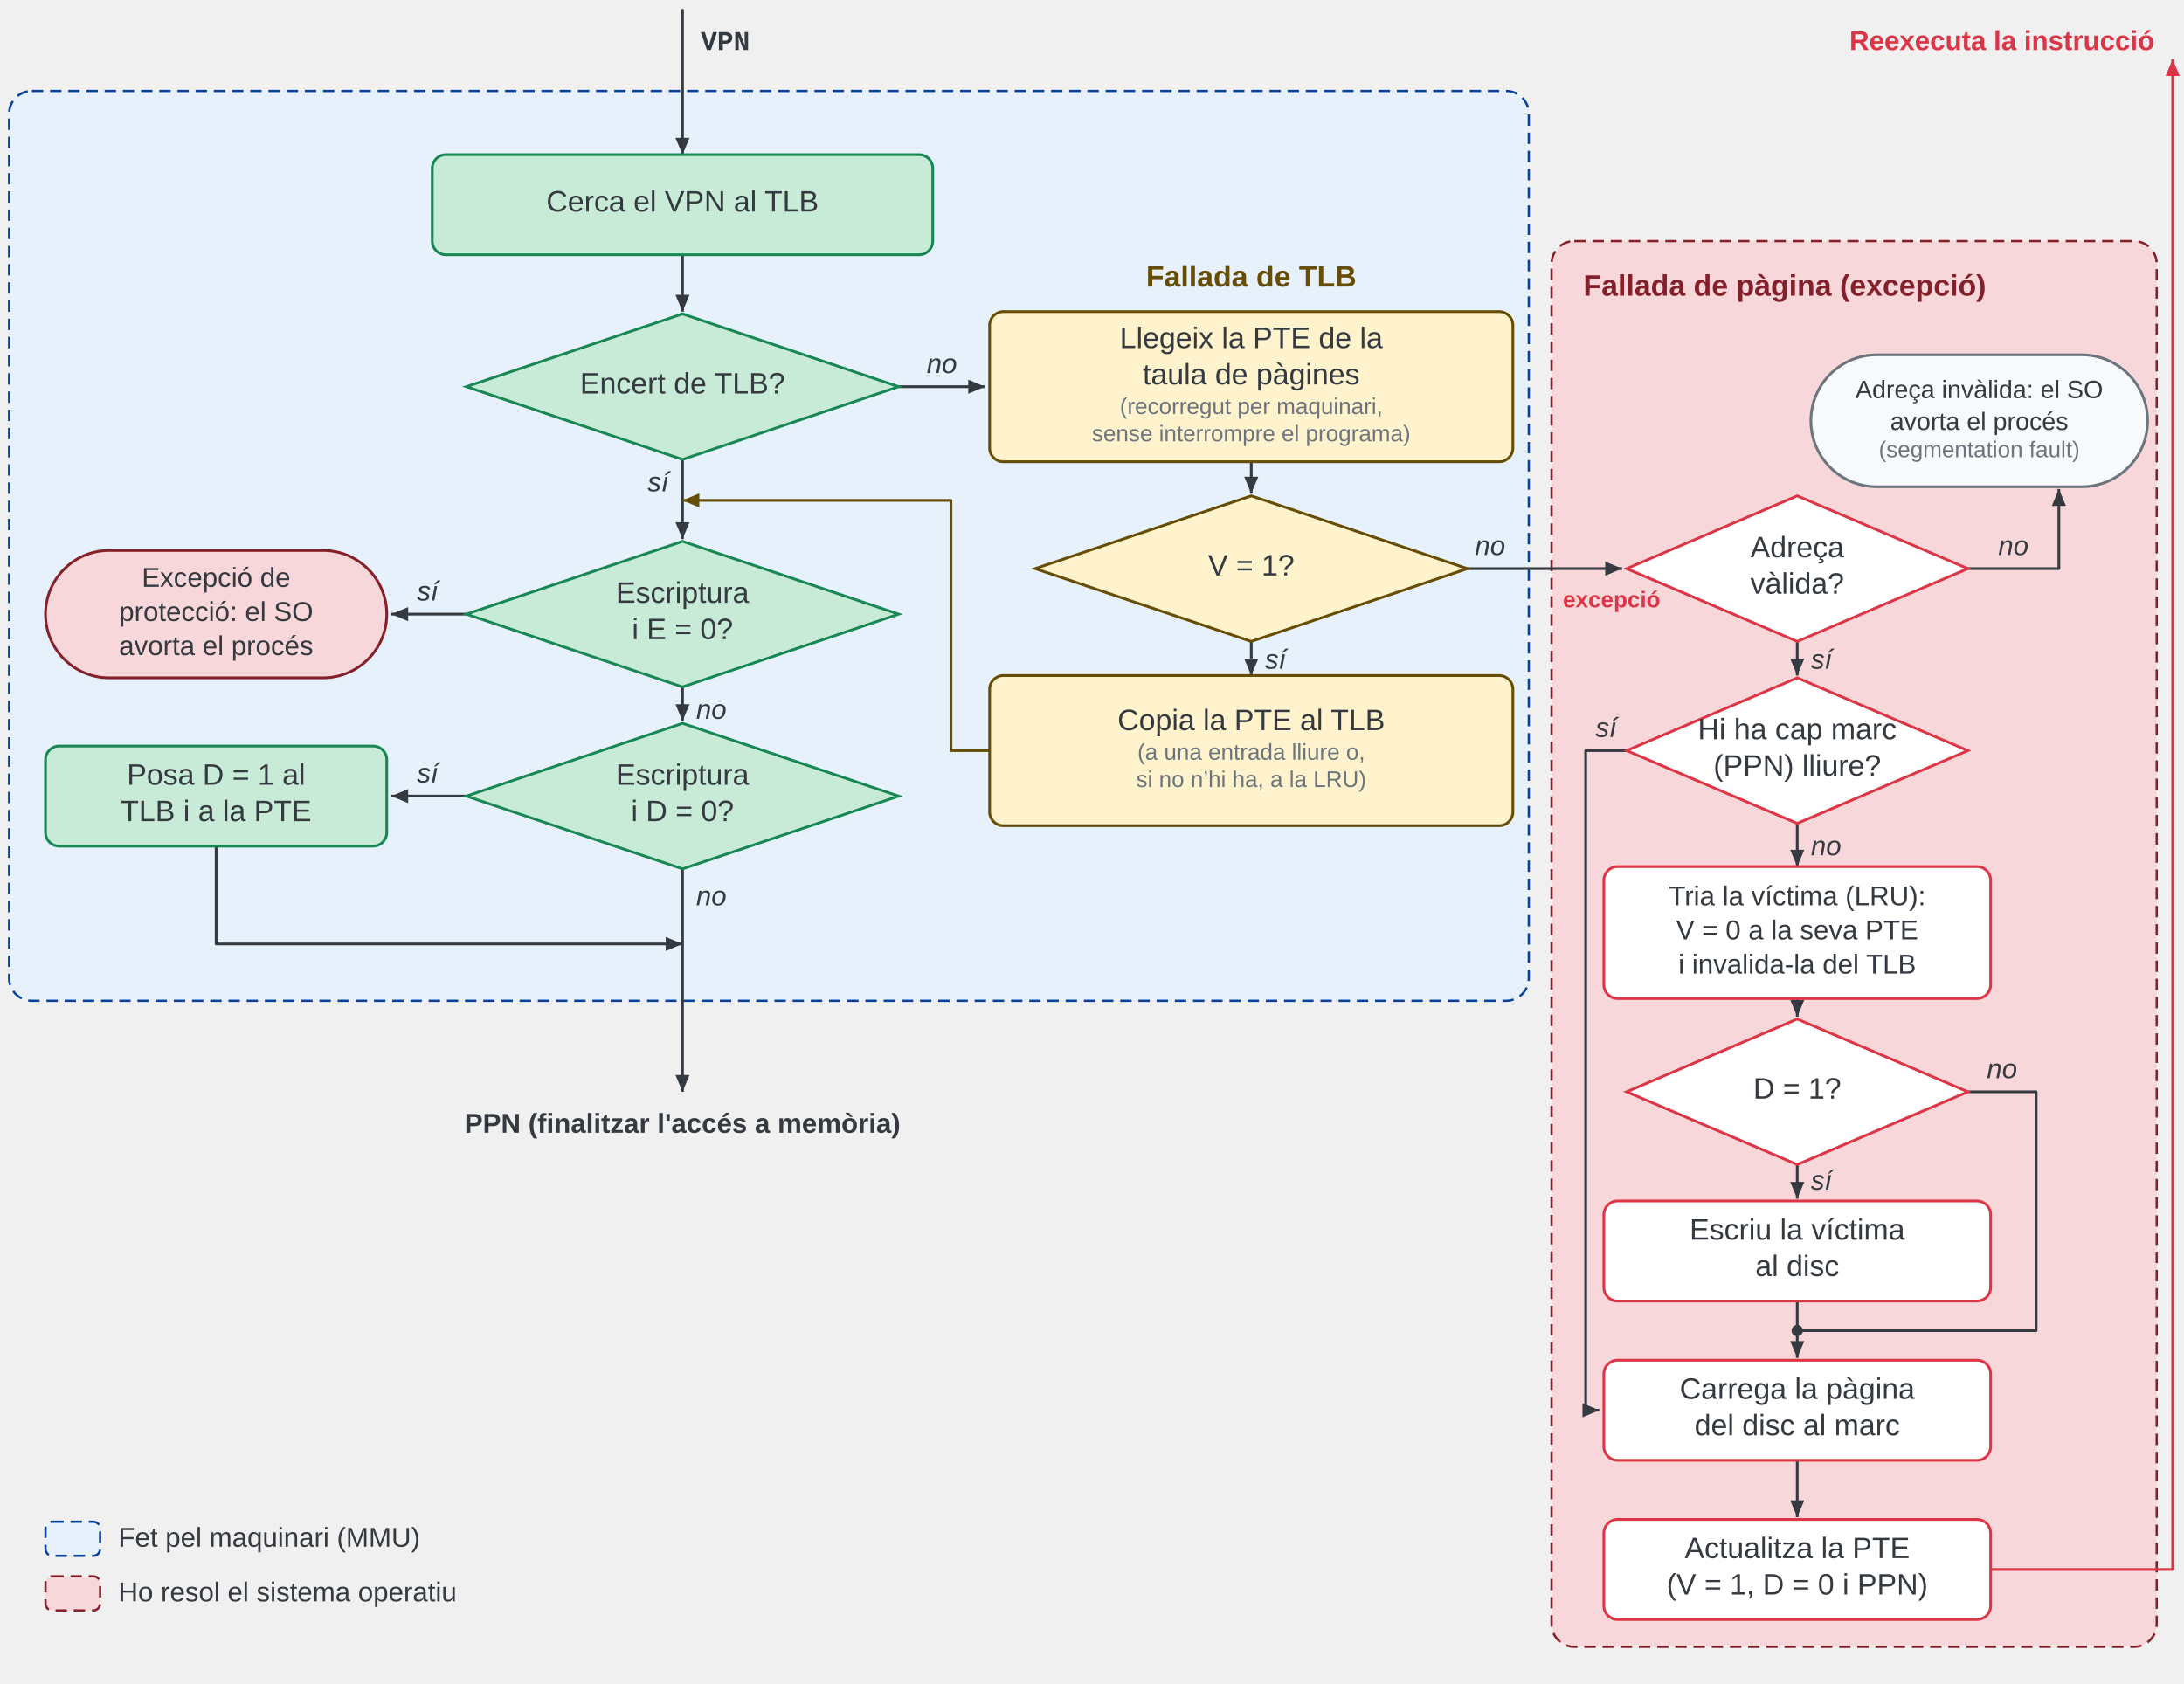
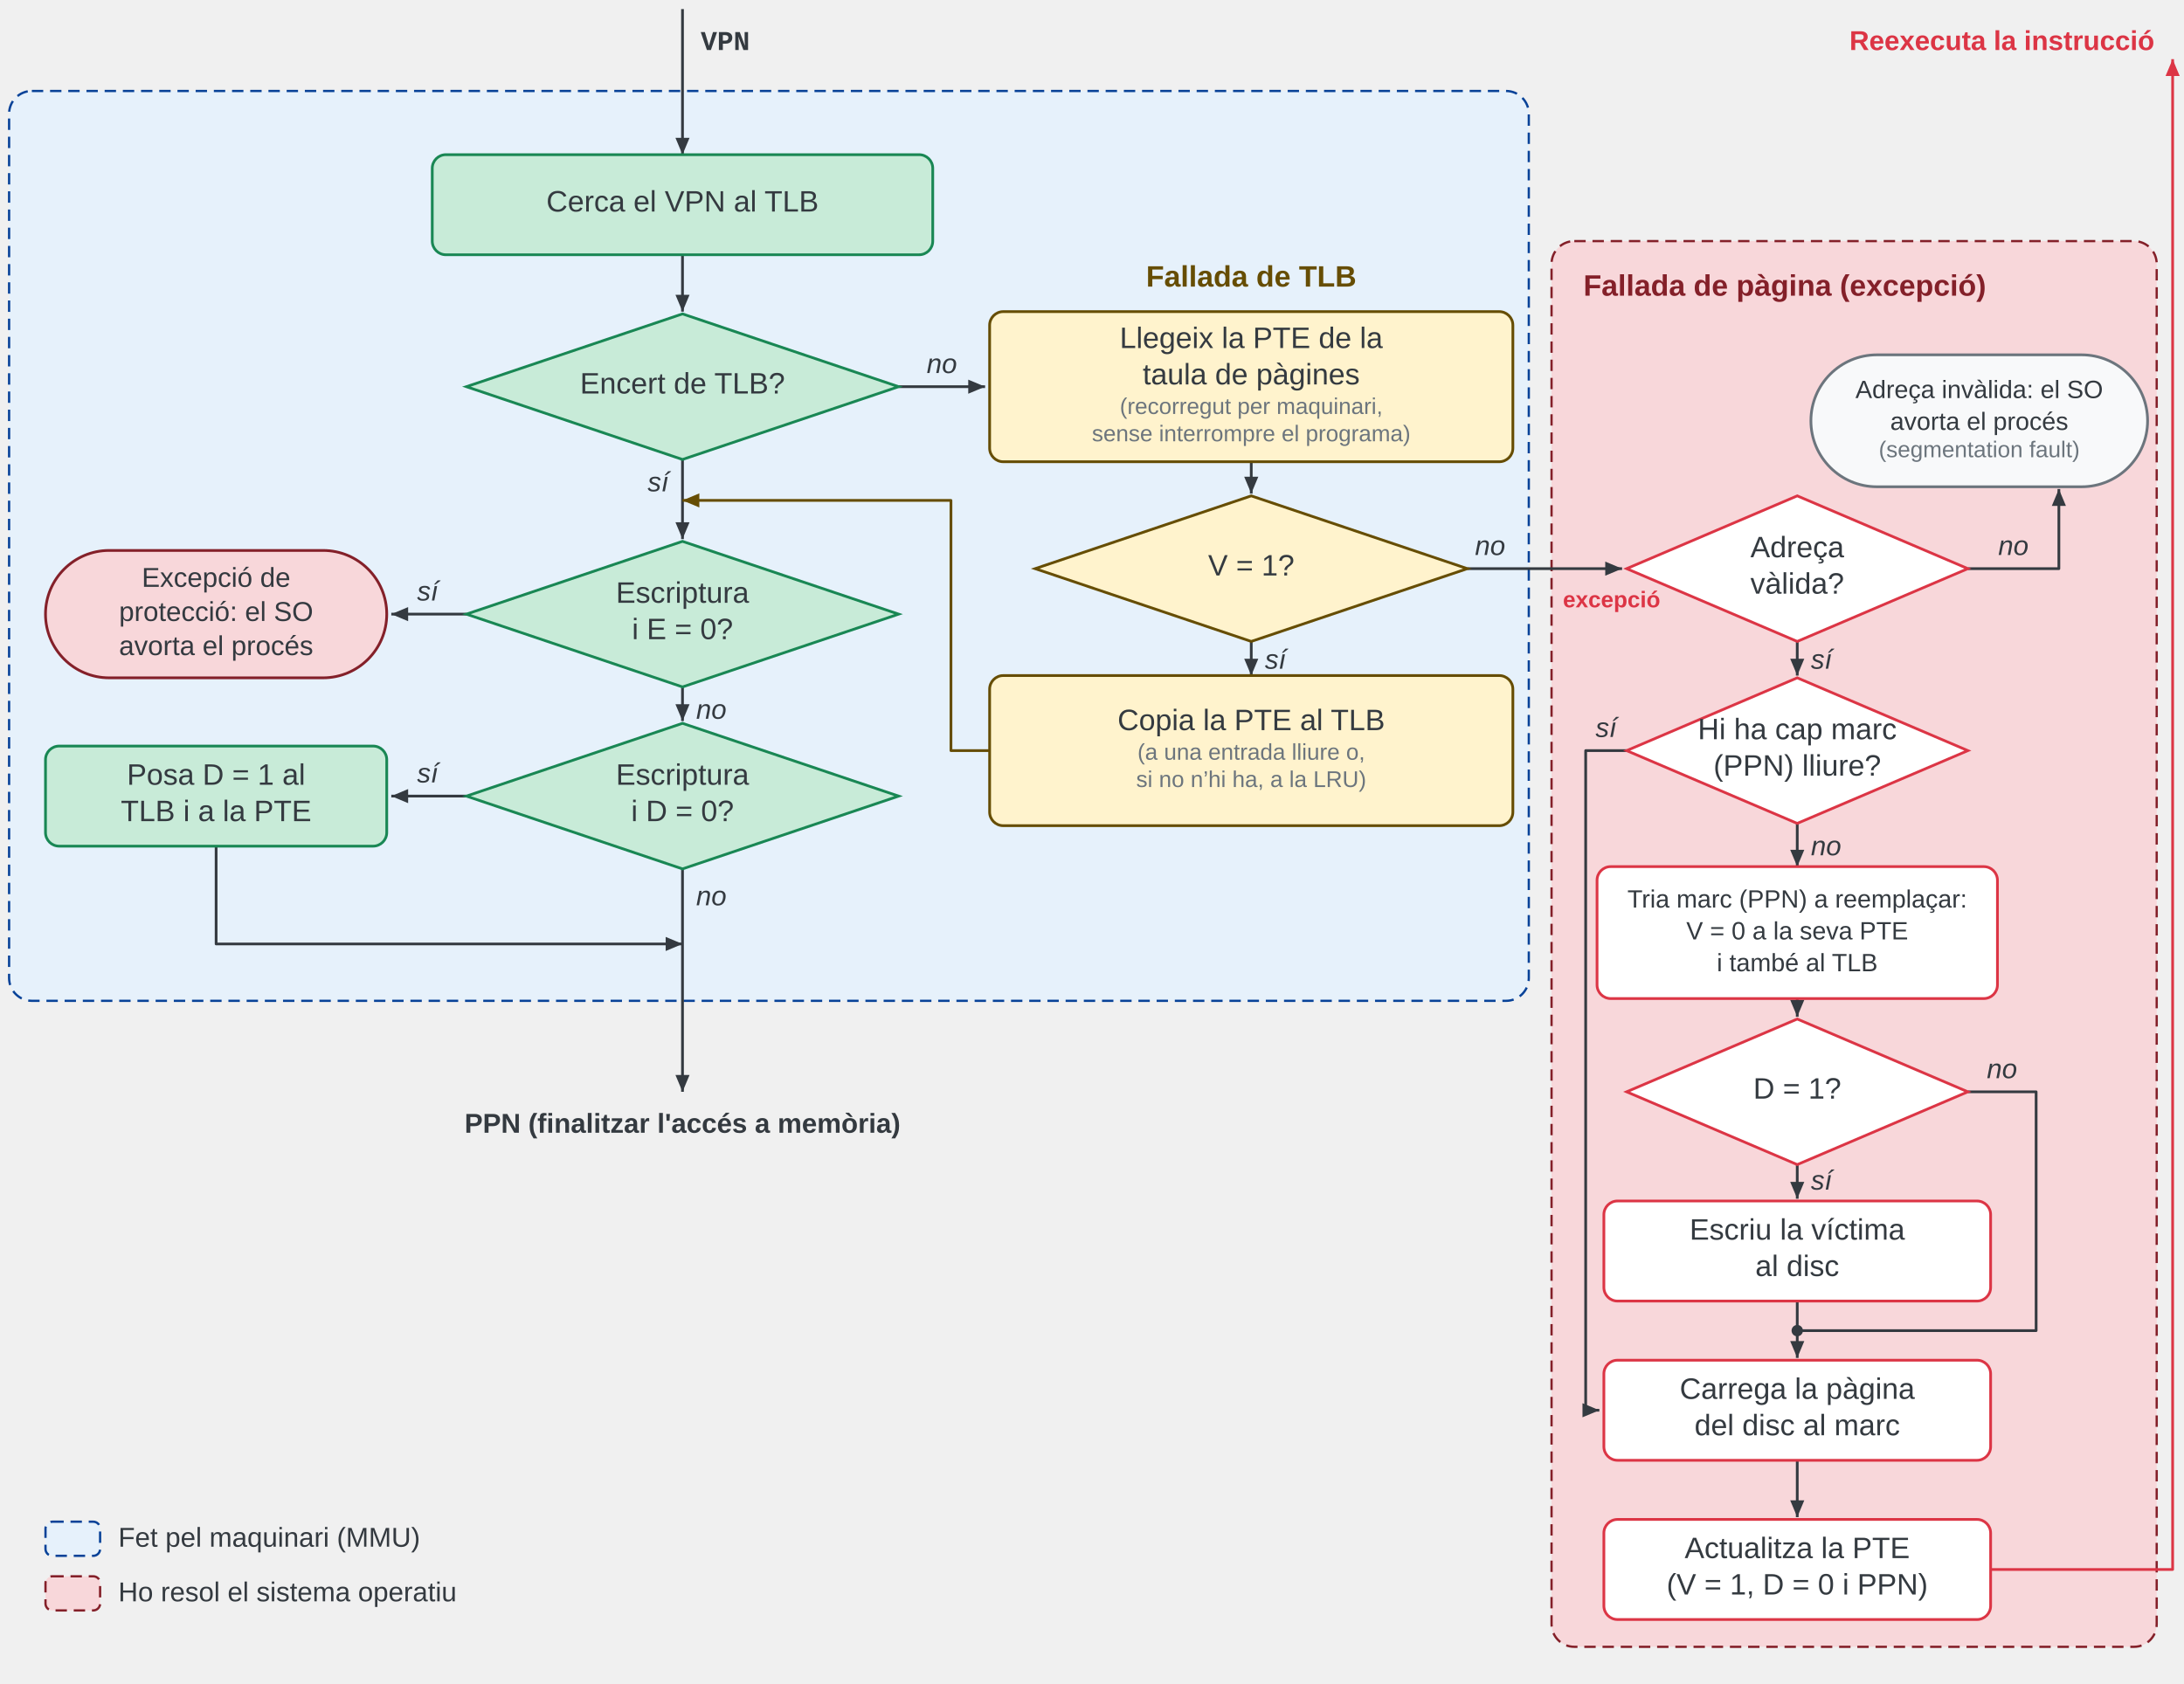
<svg xmlns="http://www.w3.org/2000/svg" width="100%" viewBox="0 0 960 740" role="img">
  <g transform="translate(0,40)">
    <rect x="4" y="0" width="668" height="400" rx="10" fill="#e6f1fb" stroke="#084298" stroke-width="1" stroke-dasharray="5 3" />
    <rect x="682" y="66" width="266" height="618" rx="10" fill="#f8d7da" stroke="#842029" stroke-width="1" stroke-dasharray="5 3" />
    <polyline points="300,-36 300,28" fill="none" stroke="#343a40" stroke-width="1.2" stroke-linejoin="round" />
    <polygon points="300,28 296.9,20.6 303.1,20.6" fill="#343a40" />
    <polyline points="300,72 300,97" fill="none" stroke="#343a40" stroke-width="1.2" stroke-linejoin="round" />
    <polygon points="300,97 296.9,89.6 303.1,89.6" fill="#343a40" />
    <polyline points="300,162 300,197" fill="none" stroke="#343a40" stroke-width="1.2" stroke-linejoin="round" />
    <polygon points="300,197 296.9,189.6 303.1,189.6" fill="#343a40" />
    <polyline points="395,130 433,130" fill="none" stroke="#343a40" stroke-width="1.2" stroke-linejoin="round" />
    <polygon points="433,130 425.6,133.1 425.6,126.9" fill="#343a40" />
    <polyline points="205,230 172,230" fill="none" stroke="#343a40" stroke-width="1.2" stroke-linejoin="round" />
    <polygon points="172,230 179.4,226.9 179.4,233.1" fill="#343a40" />
    <polyline points="300,262 300,277" fill="none" stroke="#343a40" stroke-width="1.2" stroke-linejoin="round" />
    <polygon points="300,277 296.9,269.6 303.1,269.6" fill="#343a40" />
    <polyline points="205,310 172,310" fill="none" stroke="#343a40" stroke-width="1.2" stroke-linejoin="round" />
    <polygon points="172,310 179.4,306.9 179.4,313.1" fill="#343a40" />
    <polyline points="95,332 95,375 300,375" fill="none" stroke="#343a40" stroke-width="1.2" stroke-linejoin="round" />
    <polygon points="300,375 292.6,378.1 292.6,371.9" fill="#343a40" />
    <polyline points="300,342 300,440" fill="none" stroke="#343a40" stroke-width="1.2" stroke-linejoin="round" />
    <polygon points="300,440 296.9,432.6 303.1,432.6" fill="#343a40" />
    <polyline points="550,163 550,177" fill="none" stroke="#343a40" stroke-width="1.2" stroke-linejoin="round" />
    <polygon points="550,177 546.9,169.6 553.1,169.6" fill="#343a40" />
    <polyline points="550,242 550,257" fill="none" stroke="#343a40" stroke-width="1.2" stroke-linejoin="round" />
    <polygon points="550,257 546.9,249.6 553.1,249.6" fill="#343a40" />
    <polyline points="645,210 713,210" fill="none" stroke="#343a40" stroke-width="1.2" stroke-linejoin="round" />
    <polygon points="713,210 705.6,213.1 705.6,206.9" fill="#343a40" />
    <polyline points="435,290 418,290 418,180 300,180" fill="none" stroke="#664d03" stroke-width="1.2" stroke-linejoin="round" />
    <polygon points="300,180 307.4,176.9 307.4,183.1" fill="#664d03" />
    <polyline points="865,210 905,210 905,175" fill="none" stroke="#343a40" stroke-width="1.2" stroke-linejoin="round" />
    <polygon points="905,175 908.1,182.4 901.9,182.4" fill="#343a40" />
    <polyline points="790,242 790,257" fill="none" stroke="#343a40" stroke-width="1.2" stroke-linejoin="round" />
    <polygon points="790,257 786.9,249.6 793.1,249.6" fill="#343a40" />
    <polyline points="715,290 697,290 697,580 703,580" fill="none" stroke="#343a40" stroke-width="1.2" stroke-linejoin="round" />
    <polygon points="703,580 695.6,583.1 695.6,576.9" fill="#343a40" />
    <polyline points="790,322 790,341" fill="none" stroke="#343a40" stroke-width="1.2" stroke-linejoin="round" />
    <polygon points="790,341 786.9,333.6 793.1,333.6" fill="#343a40" />
    <polyline points="790,399 790,407" fill="none" stroke="#343a40" stroke-width="1.2" stroke-linejoin="round" />
    <polygon points="790,407 786.9,399.6 793.1,399.6" fill="#343a40" />
    <polyline points="790,472 790,487" fill="none" stroke="#343a40" stroke-width="1.2" stroke-linejoin="round" />
    <polygon points="790,487 786.9,479.6 793.1,479.6" fill="#343a40" />
    <polyline points="865,440 895,440 895,545.0 790,545.0" fill="none" stroke="#343a40" stroke-width="1.2" stroke-linejoin="round" />
    <circle cx="790" cy="545.0" r="2.5" fill="#343a40" />
    <polyline points="790,532 790,557" fill="none" stroke="#343a40" stroke-width="1.2" stroke-linejoin="round" />
    <polygon points="790,557 786.9,549.6 793.1,549.6" fill="#343a40" />
    <polyline points="790,602 790,627" fill="none" stroke="#343a40" stroke-width="1.2" stroke-linejoin="round" />
    <polygon points="790,627 786.9,619.6 793.1,619.6" fill="#343a40" />
    <polyline points="875,650 955,650 955,-14" fill="none" stroke="#dc3545" stroke-width="1.2" stroke-linejoin="round" />
    <polygon points="955,-14 958.1,-6.6 951.9,-6.6" fill="#dc3545" />
    <text x="294" y="176" font-family="'Liberation Sans', Arial, Helvetica, sans-serif" font-size="12" fill="#343a40" text-anchor="end" font-style="italic">sí</text>
    <text x="414" y="124" font-family="'Liberation Sans', Arial, Helvetica, sans-serif" font-size="12" fill="#343a40" text-anchor="middle" font-style="italic">no</text>
    <text x="188" y="224" font-family="'Liberation Sans', Arial, Helvetica, sans-serif" font-size="12" fill="#343a40" text-anchor="middle" font-style="italic">sí</text>
    <text x="306" y="276" font-family="'Liberation Sans', Arial, Helvetica, sans-serif" font-size="12" fill="#343a40" text-anchor="start" font-style="italic">no</text>
    <text x="188" y="304" font-family="'Liberation Sans', Arial, Helvetica, sans-serif" font-size="12" fill="#343a40" text-anchor="middle" font-style="italic">sí</text>
    <text x="306" y="358" font-family="'Liberation Sans', Arial, Helvetica, sans-serif" font-size="12" fill="#343a40" text-anchor="start" font-style="italic">no</text>
    <text x="556" y="254" font-family="'Liberation Sans', Arial, Helvetica, sans-serif" font-size="12" fill="#343a40" text-anchor="start" font-style="italic">sí</text>
    <text x="655" y="204" font-family="'Liberation Sans', Arial, Helvetica, sans-serif" font-size="12" fill="#343a40" text-anchor="middle" font-style="italic">no</text>
    <text x="796" y="254" font-family="'Liberation Sans', Arial, Helvetica, sans-serif" font-size="12" fill="#343a40" text-anchor="start" font-style="italic">sí</text>
    <text x="885" y="204" font-family="'Liberation Sans', Arial, Helvetica, sans-serif" font-size="12" fill="#343a40" text-anchor="middle" font-style="italic">no</text>
    <text x="706" y="284" font-family="'Liberation Sans', Arial, Helvetica, sans-serif" font-size="12" fill="#343a40" text-anchor="middle" font-style="italic">sí</text>
    <text x="796" y="336" font-family="'Liberation Sans', Arial, Helvetica, sans-serif" font-size="12" fill="#343a40" text-anchor="start" font-style="italic">no</text>
    <text x="796" y="483" font-family="'Liberation Sans', Arial, Helvetica, sans-serif" font-size="12" fill="#343a40" text-anchor="start" font-style="italic">sí</text>
    <text x="880" y="434" font-family="'Liberation Sans', Arial, Helvetica, sans-serif" font-size="12" fill="#343a40" text-anchor="middle" font-style="italic">no</text>
    <text x="687" y="227" font-family="'Liberation Sans', Arial, Helvetica, sans-serif" font-size="10" fill="#dc3545" text-anchor="start" font-weight="bold">excepció</text>
    <text x="308" y="-18" font-family="'Liberation Mono', 'Courier New', Courier, monospace" font-size="12" fill="#343a40" text-anchor="start" font-weight="bold">VPN</text>
    <text x="300" y="458" font-family="'Liberation Sans', Arial, Helvetica, sans-serif" font-size="12" fill="#343a40" text-anchor="middle" font-weight="bold">PPN (finalitzar l'accés a memòria)</text>
    <text x="947" y="-18" font-family="'Liberation Sans', Arial, Helvetica, sans-serif" font-size="12" fill="#dc3545" text-anchor="end" font-weight="bold">Reexecuta la instrucció</text>
    <rect x="190.0" y="28.0" width="220" height="44" rx="6" fill="#c8ebd8" stroke="#198754" stroke-width="1.2" />
    <text x="300" y="53" font-family="'Liberation Sans', Arial, Helvetica, sans-serif" font-size="13" fill="#343a40" text-anchor="middle">Cerca el VPN al TLB</text>
    <polygon points="300,98.0 395.0,130 300,162.0 205.0,130" fill="#c8ebd8" stroke="#198754" stroke-width="1.2" />
    <text x="300" y="133" font-family="'Liberation Sans', Arial, Helvetica, sans-serif" font-size="13" fill="#343a40" text-anchor="middle">Encert de TLB?</text>
    <polygon points="300,198.0 395.0,230 300,262.0 205.0,230" fill="#c8ebd8" stroke="#198754" stroke-width="1.2" />
    <text x="300" y="225" font-family="'Liberation Sans', Arial, Helvetica, sans-serif" font-size="13" fill="#343a40" text-anchor="middle">Escriptura</text>
    <text x="300" y="241" font-family="'Liberation Sans', Arial, Helvetica, sans-serif" font-size="13" fill="#343a40" text-anchor="middle">i E = 0?</text>
    <polygon points="300,278.0 395.0,310 300,342.0 205.0,310" fill="#c8ebd8" stroke="#198754" stroke-width="1.2" />
    <text x="300" y="305" font-family="'Liberation Sans', Arial, Helvetica, sans-serif" font-size="13" fill="#343a40" text-anchor="middle">Escriptura</text>
    <text x="300" y="321" font-family="'Liberation Sans', Arial, Helvetica, sans-serif" font-size="13" fill="#343a40" text-anchor="middle">i D = 0?</text>
    <rect x="20.0" y="202.0" width="150" height="56" rx="28.0" fill="#f8d7da" stroke="#842029" stroke-width="1.2" />
    <text x="95" y="218" font-family="'Liberation Sans', Arial, Helvetica, sans-serif" font-size="12" fill="#343a40" text-anchor="middle">Excepció de</text>
    <text x="95" y="233" font-family="'Liberation Sans', Arial, Helvetica, sans-serif" font-size="12" fill="#343a40" text-anchor="middle">protecció: el SO</text>
    <text x="95" y="248" font-family="'Liberation Sans', Arial, Helvetica, sans-serif" font-size="12" fill="#343a40" text-anchor="middle">avorta el procés</text>
    <rect x="20.0" y="288.0" width="150" height="44" rx="6" fill="#c8ebd8" stroke="#198754" stroke-width="1.2" />
    <text x="95" y="305" font-family="'Liberation Sans', Arial, Helvetica, sans-serif" font-size="13" fill="#343a40" text-anchor="middle">Posa D = 1 al</text>
    <text x="95" y="321" font-family="'Liberation Sans', Arial, Helvetica, sans-serif" font-size="13" fill="#343a40" text-anchor="middle">TLB i a la PTE</text>
    <rect x="435.0" y="97.0" width="230" height="66" rx="6" fill="#fff3cd" stroke="#664d03" stroke-width="1.2" />
    <text x="550" y="113" font-family="'Liberation Sans', Arial, Helvetica, sans-serif" font-size="13" fill="#343a40" text-anchor="middle">Llegeix la PTE de la</text>
    <text x="550" y="129" font-family="'Liberation Sans', Arial, Helvetica, sans-serif" font-size="13" fill="#343a40" text-anchor="middle">taula de pàgines</text>
    <text x="550" y="142" font-family="'Liberation Sans', Arial, Helvetica, sans-serif" font-size="10" fill="#6c757d" text-anchor="middle">(recorregut per maquinari,</text>
    <text x="550" y="154" font-family="'Liberation Sans', Arial, Helvetica, sans-serif" font-size="10" fill="#6c757d" text-anchor="middle">sense interrompre el programa)</text>
    <polygon points="550,178.0 645.0,210 550,242.0 455.0,210" fill="#fff3cd" stroke="#664d03" stroke-width="1.2" />
    <text x="550" y="213" font-family="'Liberation Sans', Arial, Helvetica, sans-serif" font-size="13" fill="#343a40" text-anchor="middle">V = 1?</text>
    <rect x="435.0" y="257.0" width="230" height="66" rx="6" fill="#fff3cd" stroke="#664d03" stroke-width="1.2" />
    <text x="550" y="281" font-family="'Liberation Sans', Arial, Helvetica, sans-serif" font-size="13" fill="#343a40" text-anchor="middle">Copia la PTE al TLB</text>
    <text x="550" y="294" font-family="'Liberation Sans', Arial, Helvetica, sans-serif" font-size="10" fill="#6c757d" text-anchor="middle">(a una entrada lliure o,</text>
    <text x="550" y="306" font-family="'Liberation Sans', Arial, Helvetica, sans-serif" font-size="10" fill="#6c757d" text-anchor="middle">si no n’hi ha, a la LRU)</text>
    <polygon points="790,178.0 865.0,210 790,242.0 715.0,210" fill="#ffffff" stroke="#dc3545" stroke-width="1.2" />
    <text x="790" y="205" font-family="'Liberation Sans', Arial, Helvetica, sans-serif" font-size="13" fill="#343a40" text-anchor="middle">Adreça</text>
    <text x="790" y="221" font-family="'Liberation Sans', Arial, Helvetica, sans-serif" font-size="13" fill="#343a40" text-anchor="middle">vàlida?</text>
    <rect x="796.0" y="116.0" width="148" height="58" rx="29.0" fill="#f8f9fa" stroke="#6c757d" stroke-width="1.2" />
    <text x="870" y="135" font-family="'Liberation Sans', Arial, Helvetica, sans-serif" font-size="11" fill="#343a40" text-anchor="middle">Adreça invàlida: el SO</text>
    <text x="870" y="149" font-family="'Liberation Sans', Arial, Helvetica, sans-serif" font-size="11" fill="#343a40" text-anchor="middle">avorta el procés</text>
    <text x="870" y="161" font-family="'Liberation Sans', Arial, Helvetica, sans-serif" font-size="10" fill="#6c757d" text-anchor="middle">(segmentation fault)</text>
    <polygon points="790,258.0 865.0,290 790,322.0 715.0,290" fill="#ffffff" stroke="#dc3545" stroke-width="1.2" />
    <text x="790" y="285" font-family="'Liberation Sans', Arial, Helvetica, sans-serif" font-size="13" fill="#343a40" text-anchor="middle">Hi ha cap marc</text>
    <text x="790" y="301" font-family="'Liberation Sans', Arial, Helvetica, sans-serif" font-size="13" fill="#343a40" text-anchor="middle">(PPN) lliure?</text>
-     <rect x="705.0" y="341.0" width="170" height="58" rx="6" fill="#ffffff" stroke="#dc3545" stroke-width="1.2" />
-     <text x="790" y="358" font-family="'Liberation Sans', Arial, Helvetica, sans-serif" font-size="12" fill="#343a40" text-anchor="middle">Tria la víctima (LRU):</text>
-     <text x="790" y="373" font-family="'Liberation Sans', Arial, Helvetica, sans-serif" font-size="12" fill="#343a40" text-anchor="middle">V = 0 a la seva PTE</text>
-     <text x="790" y="388" font-family="'Liberation Sans', Arial, Helvetica, sans-serif" font-size="12" fill="#343a40" text-anchor="middle">i invalida-la del TLB</text>
+     <rect x="702.0" y="341.0" width="176" height="58" rx="6" fill="#ffffff" stroke="#dc3545" stroke-width="1.2" />
+     <text x="790" y="359" font-family="'Liberation Sans', Arial, Helvetica, sans-serif" font-size="11" fill="#343a40" text-anchor="middle">Tria marc (PPN) a reemplaçar:</text>
+     <text x="790" y="373" font-family="'Liberation Sans', Arial, Helvetica, sans-serif" font-size="11" fill="#343a40" text-anchor="middle">V = 0 a la seva PTE</text>
+     <text x="790" y="387" font-family="'Liberation Sans', Arial, Helvetica, sans-serif" font-size="11" fill="#343a40" text-anchor="middle">i també al TLB</text>
    <polygon points="790,408.0 865.0,440 790,472.0 715.0,440" fill="#ffffff" stroke="#dc3545" stroke-width="1.2" />
    <text x="790" y="443" font-family="'Liberation Sans', Arial, Helvetica, sans-serif" font-size="13" fill="#343a40" text-anchor="middle">D = 1?</text>
    <rect x="705.0" y="488.0" width="170" height="44" rx="6" fill="#ffffff" stroke="#dc3545" stroke-width="1.2" />
    <text x="790" y="505" font-family="'Liberation Sans', Arial, Helvetica, sans-serif" font-size="13" fill="#343a40" text-anchor="middle">Escriu la víctima</text>
    <text x="790" y="521" font-family="'Liberation Sans', Arial, Helvetica, sans-serif" font-size="13" fill="#343a40" text-anchor="middle">al disc</text>
    <rect x="705.0" y="558.0" width="170" height="44" rx="6" fill="#ffffff" stroke="#dc3545" stroke-width="1.2" />
    <text x="790" y="575" font-family="'Liberation Sans', Arial, Helvetica, sans-serif" font-size="13" fill="#343a40" text-anchor="middle">Carrega la pàgina</text>
    <text x="790" y="591" font-family="'Liberation Sans', Arial, Helvetica, sans-serif" font-size="13" fill="#343a40" text-anchor="middle">del disc al marc</text>
    <rect x="705.0" y="628.0" width="170" height="44" rx="6" fill="#ffffff" stroke="#dc3545" stroke-width="1.2" />
    <text x="790" y="645" font-family="'Liberation Sans', Arial, Helvetica, sans-serif" font-size="13" fill="#343a40" text-anchor="middle">Actualitza la PTE</text>
    <text x="790" y="661" font-family="'Liberation Sans', Arial, Helvetica, sans-serif" font-size="13" fill="#343a40" text-anchor="middle">(V = 1, D = 0 i PPN)</text>
    <text x="550" y="86" font-family="'Liberation Sans', Arial, Helvetica, sans-serif" font-size="13" fill="#664d03" text-anchor="middle" font-weight="bold">Fallada de TLB</text>
    <text x="696" y="90" font-family="'Liberation Sans', Arial, Helvetica, sans-serif" font-size="13" fill="#842029" text-anchor="start" font-weight="bold">Fallada de pàgina (excepció)</text>
    <rect x="20" y="629" width="24" height="15" rx="3" fill="#e6f1fb" stroke="#084298" stroke-width="1" stroke-dasharray="5 3" />
    <text x="52" y="640" font-family="'Liberation Sans', Arial, Helvetica, sans-serif" font-size="12" fill="#343a40" text-anchor="start">Fet pel maquinari (MMU)</text>
    <rect x="20" y="653" width="24" height="15" rx="3" fill="#f8d7da" stroke="#842029" stroke-width="1" stroke-dasharray="5 3" />
    <text x="52" y="664" font-family="'Liberation Sans', Arial, Helvetica, sans-serif" font-size="12" fill="#343a40" text-anchor="start">Ho resol el sistema operatiu</text>
  </g>
</svg>
